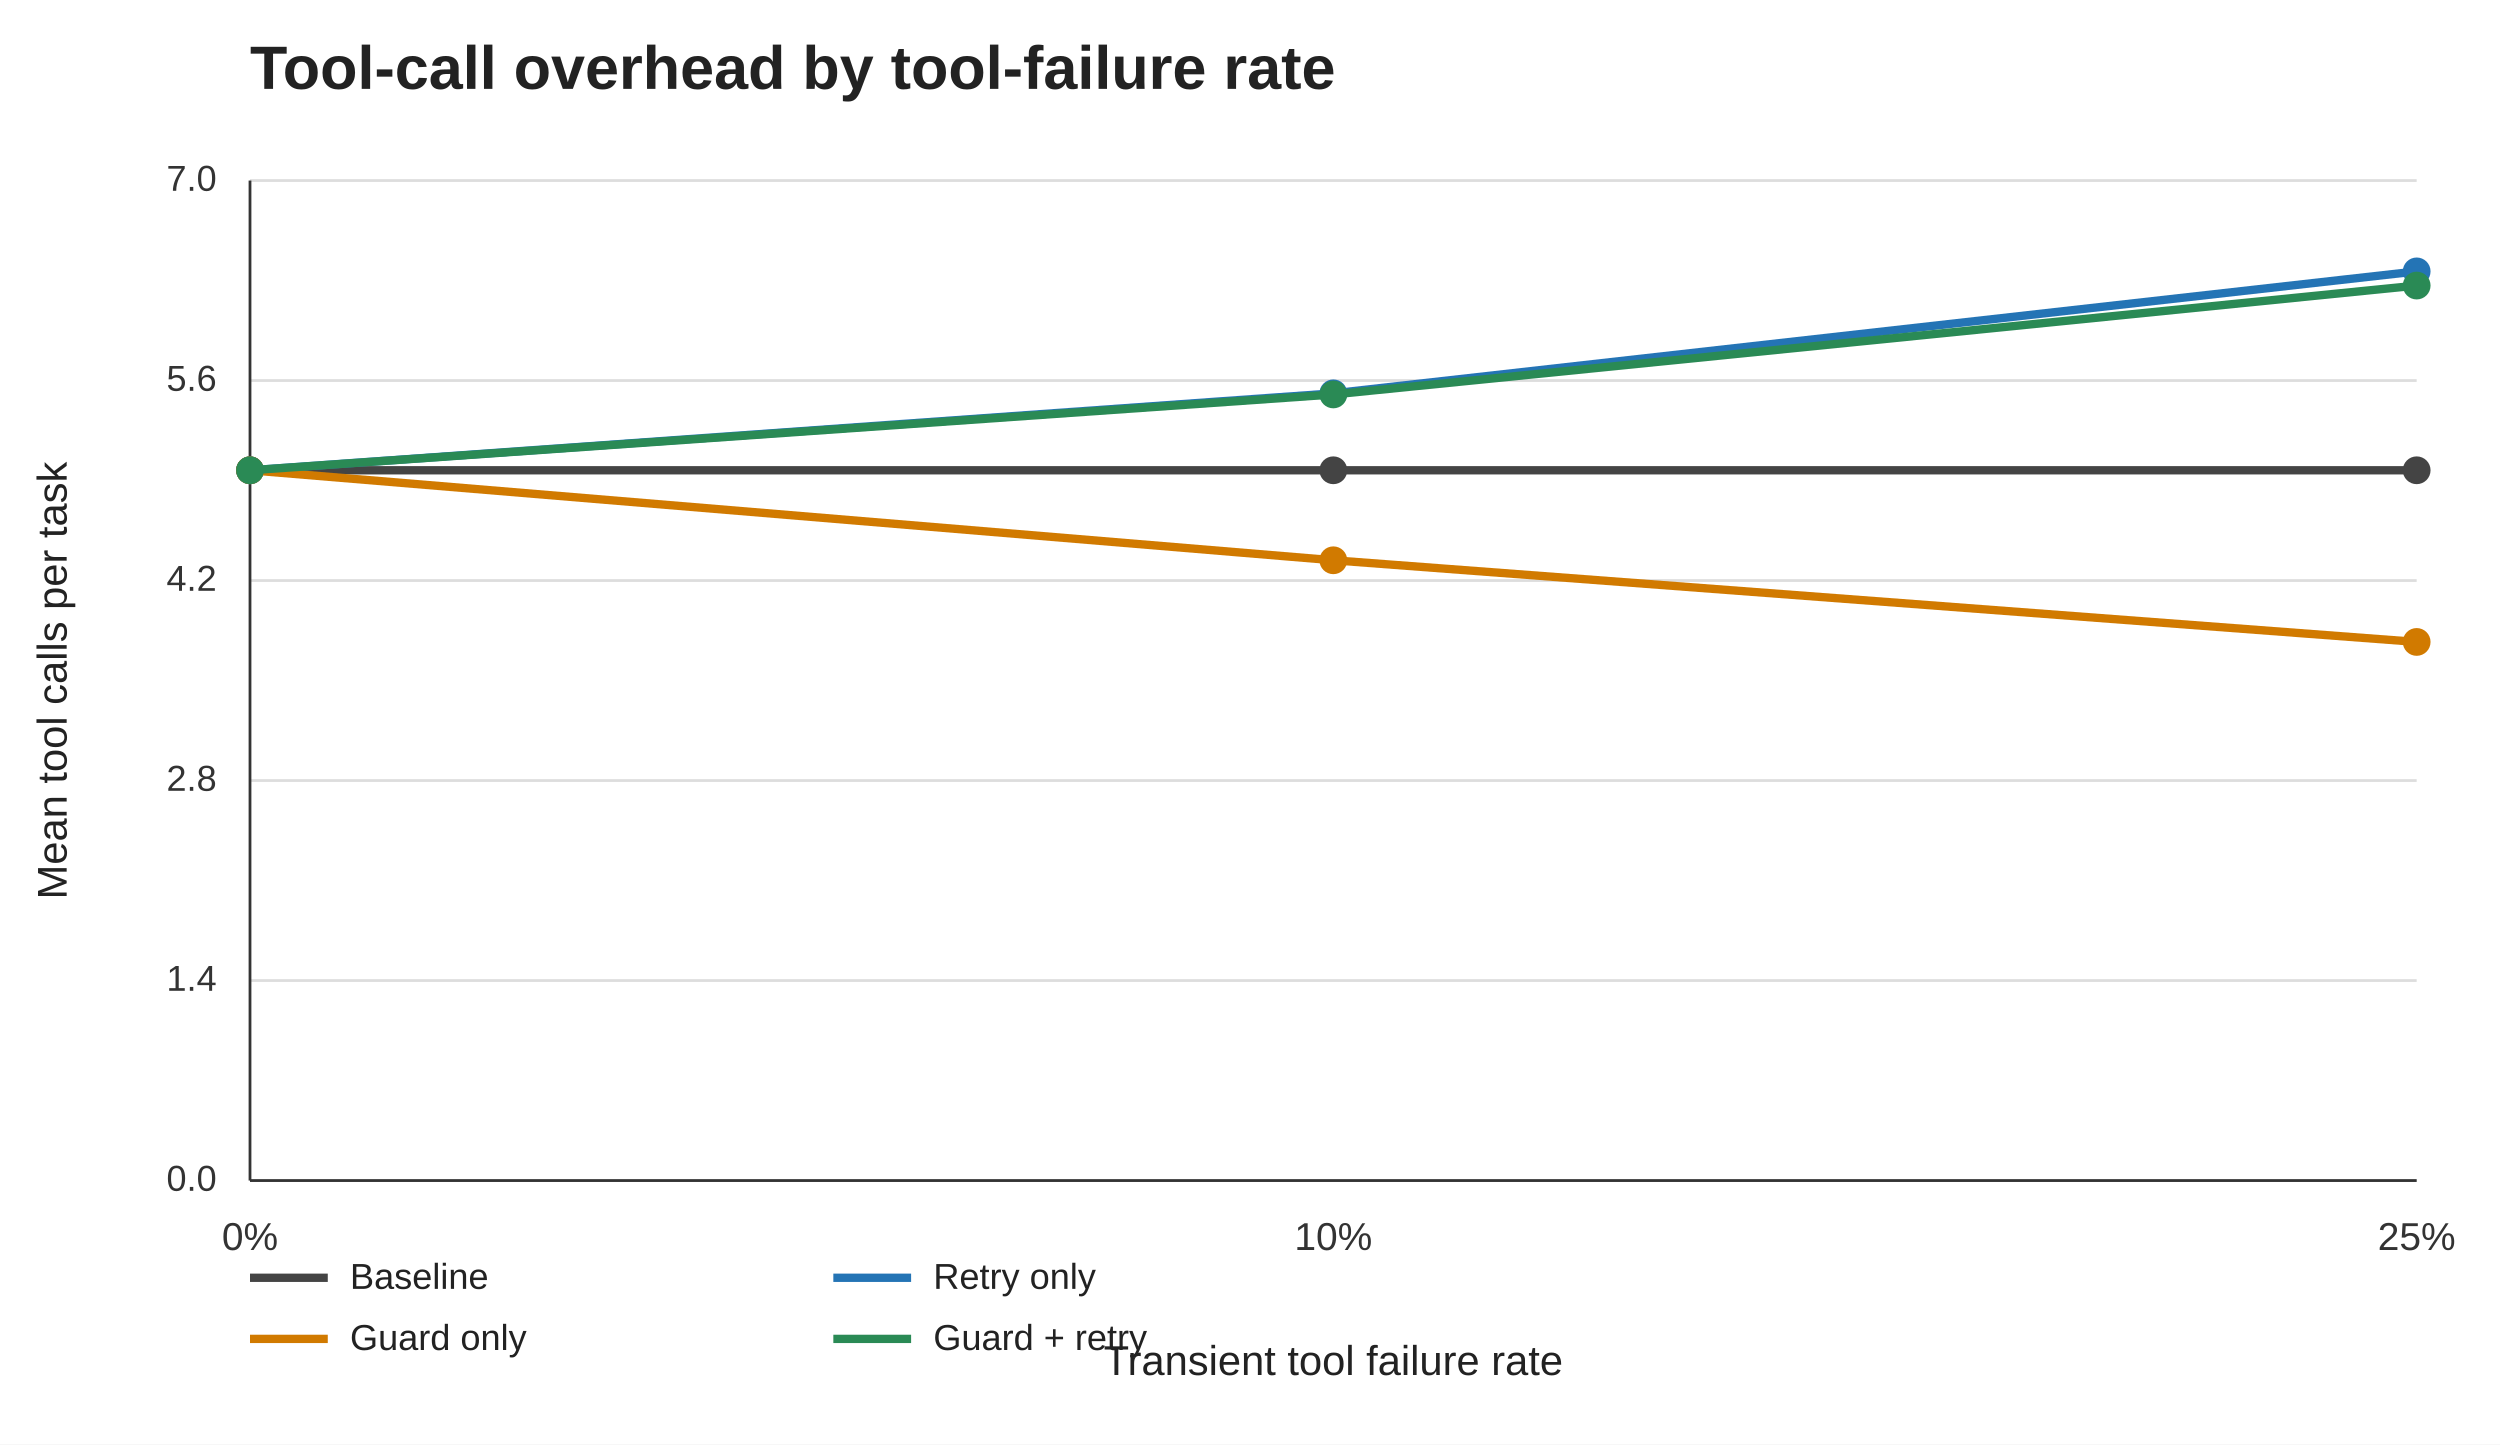
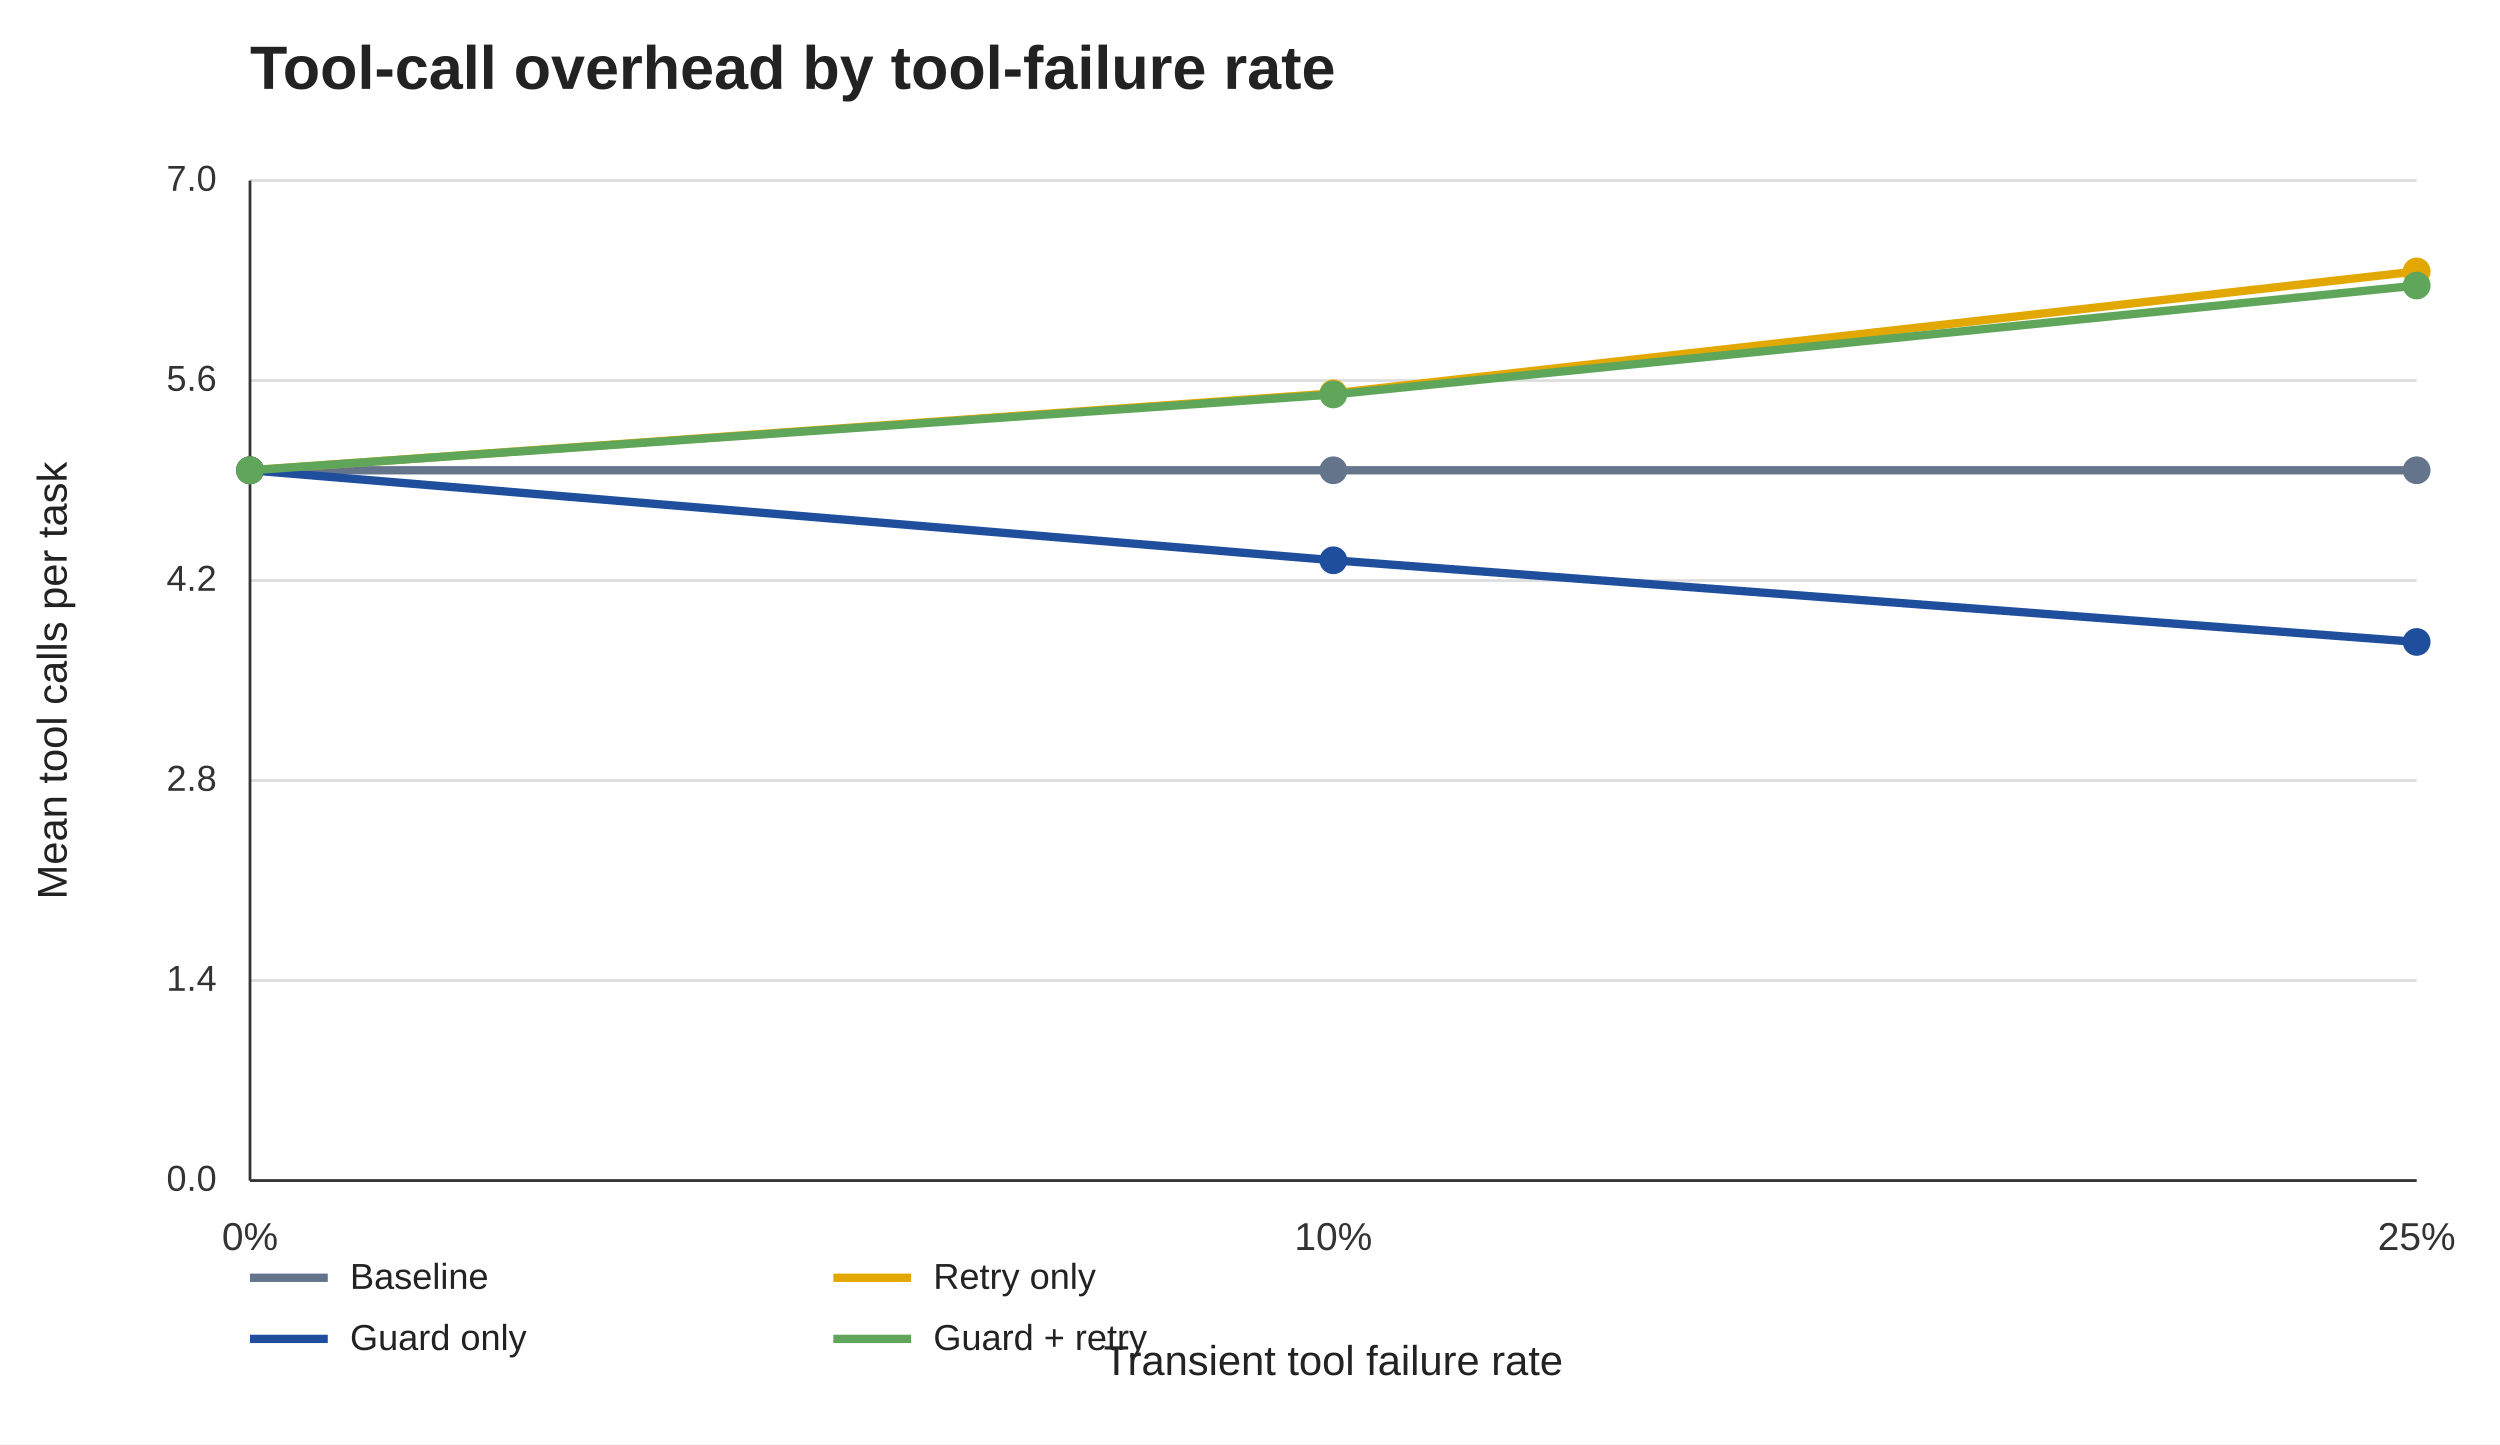
<svg xmlns="http://www.w3.org/2000/svg" width="900" height="520" viewBox="0 0 900 520">
  <rect width="100%" height="100%" fill="#ffffff" />
  <text x="90" y="32" font-family="Arial,sans-serif" font-size="22" font-weight="bold" fill="#222">Tool-call overhead by tool-failure rate</text>
  <line x1="90" y1="425.0" x2="870" y2="425.0" stroke="#dddddd" stroke-width="1" />
  <text x="78" y="425.0" text-anchor="end" dominant-baseline="middle" font-family="Arial,sans-serif" font-size="13" fill="#333">0.0</text>
  <line x1="90" y1="353.0" x2="870" y2="353.0" stroke="#dddddd" stroke-width="1" />
  <text x="78" y="353.0" text-anchor="end" dominant-baseline="middle" font-family="Arial,sans-serif" font-size="13" fill="#333">1.4</text>
  <line x1="90" y1="281.0" x2="870" y2="281.0" stroke="#dddddd" stroke-width="1" />
  <text x="78" y="281.0" text-anchor="end" dominant-baseline="middle" font-family="Arial,sans-serif" font-size="13" fill="#333">2.8</text>
  <line x1="90" y1="209.0" x2="870" y2="209.0" stroke="#dddddd" stroke-width="1" />
  <text x="78" y="209.0" text-anchor="end" dominant-baseline="middle" font-family="Arial,sans-serif" font-size="13" fill="#333">4.2</text>
  <line x1="90" y1="137.0" x2="870" y2="137.0" stroke="#dddddd" stroke-width="1" />
  <text x="78" y="137.0" text-anchor="end" dominant-baseline="middle" font-family="Arial,sans-serif" font-size="13" fill="#333">5.6</text>
  <line x1="90" y1="65.0" x2="870" y2="65.0" stroke="#dddddd" stroke-width="1" />
  <text x="78" y="65.0" text-anchor="end" dominant-baseline="middle" font-family="Arial,sans-serif" font-size="13" fill="#333">7.0</text>
  <line x1="90" y1="65" x2="90" y2="425" stroke="#333" />
  <line x1="90" y1="425" x2="870" y2="425" stroke="#333" />
  <text x="90.0" y="450" text-anchor="middle" font-family="Arial,sans-serif" font-size="14" fill="#333">0%</text>
  <text x="480.0" y="450" text-anchor="middle" font-family="Arial,sans-serif" font-size="14" fill="#333">10%</text>
  <text x="870.0" y="450" text-anchor="middle" font-family="Arial,sans-serif" font-size="14" fill="#333">25%</text>
  <text x="480.0" y="495" text-anchor="middle" font-family="Arial,sans-serif" font-size="15" fill="#222">Transient tool failure rate</text>
  <text x="24" y="245.0" transform="rotate(-90 24 245.0)" text-anchor="middle" font-family="Arial,sans-serif" font-size="15" fill="#222">Mean tool calls per task</text>
-   <polyline points="90.0,169.3 480.0,169.3 870.0,169.3" fill="none" stroke="#444444" stroke-width="3" />
-   <circle cx="90.0" cy="169.3" r="5" fill="#444444" />
-   <circle cx="480.0" cy="169.3" r="5" fill="#444444" />
-   <circle cx="870.0" cy="169.3" r="5" fill="#444444" />
-   <line x1="90" y1="460" x2="118" y2="460" stroke="#444444" stroke-width="3" />
+   <polyline points="90.0,169.3 480.0,169.3 870.0,169.3" fill="none" stroke="#64748b" stroke-width="3" />
+   <circle cx="90.0" cy="169.3" r="5" fill="#64748b" />
+   <circle cx="480.0" cy="169.3" r="5" fill="#64748b" />
+   <circle cx="870.0" cy="169.3" r="5" fill="#64748b" />
+   <line x1="90" y1="460" x2="118" y2="460" stroke="#64748b" stroke-width="3" />
  <text x="126" y="464" font-family="Arial,sans-serif" font-size="13" fill="#222">Baseline</text>
-   <polyline points="90.0,169.3 480.0,141.6 870.0,97.7" fill="none" stroke="#2474b5" stroke-width="3" />
-   <circle cx="90.0" cy="169.3" r="5" fill="#2474b5" />
-   <circle cx="480.0" cy="141.6" r="5" fill="#2474b5" />
-   <circle cx="870.0" cy="97.7" r="5" fill="#2474b5" />
-   <line x1="300" y1="460" x2="328" y2="460" stroke="#2474b5" stroke-width="3" />
+   <polyline points="90.0,169.3 480.0,141.6 870.0,97.7" fill="none" stroke="#E3A800" stroke-width="3" />
+   <circle cx="90.0" cy="169.3" r="5" fill="#E3A800" />
+   <circle cx="480.0" cy="141.6" r="5" fill="#E3A800" />
+   <circle cx="870.0" cy="97.7" r="5" fill="#E3A800" />
+   <line x1="300" y1="460" x2="328" y2="460" stroke="#E3A800" stroke-width="3" />
  <text x="336" y="464" font-family="Arial,sans-serif" font-size="13" fill="#222">Retry only</text>
-   <polyline points="90.0,169.3 480.0,201.7 870.0,231.1" fill="none" stroke="#d17a00" stroke-width="3" />
-   <circle cx="90.0" cy="169.3" r="5" fill="#d17a00" />
-   <circle cx="480.0" cy="201.7" r="5" fill="#d17a00" />
-   <circle cx="870.0" cy="231.1" r="5" fill="#d17a00" />
-   <line x1="90" y1="482" x2="118" y2="482" stroke="#d17a00" stroke-width="3" />
+   <polyline points="90.0,169.3 480.0,201.7 870.0,231.1" fill="none" stroke="#1F4E9C" stroke-width="3" />
+   <circle cx="90.0" cy="169.3" r="5" fill="#1F4E9C" />
+   <circle cx="480.0" cy="201.7" r="5" fill="#1F4E9C" />
+   <circle cx="870.0" cy="231.1" r="5" fill="#1F4E9C" />
+   <line x1="90" y1="482" x2="118" y2="482" stroke="#1F4E9C" stroke-width="3" />
  <text x="126" y="486" font-family="Arial,sans-serif" font-size="13" fill="#222">Guard only</text>
-   <polyline points="90.0,169.3 480.0,142.0 870.0,102.8" fill="none" stroke="#2a8a55" stroke-width="3" />
-   <circle cx="90.0" cy="169.3" r="5" fill="#2a8a55" />
-   <circle cx="480.0" cy="142.0" r="5" fill="#2a8a55" />
-   <circle cx="870.0" cy="102.8" r="5" fill="#2a8a55" />
-   <line x1="300" y1="482" x2="328" y2="482" stroke="#2a8a55" stroke-width="3" />
+   <polyline points="90.0,169.3 480.0,142.0 870.0,102.8" fill="none" stroke="#5FA65A" stroke-width="3" />
+   <circle cx="90.0" cy="169.3" r="5" fill="#5FA65A" />
+   <circle cx="480.0" cy="142.0" r="5" fill="#5FA65A" />
+   <circle cx="870.0" cy="102.8" r="5" fill="#5FA65A" />
+   <line x1="300" y1="482" x2="328" y2="482" stroke="#5FA65A" stroke-width="3" />
  <text x="336" y="486" font-family="Arial,sans-serif" font-size="13" fill="#222">Guard + retry</text>
</svg>
